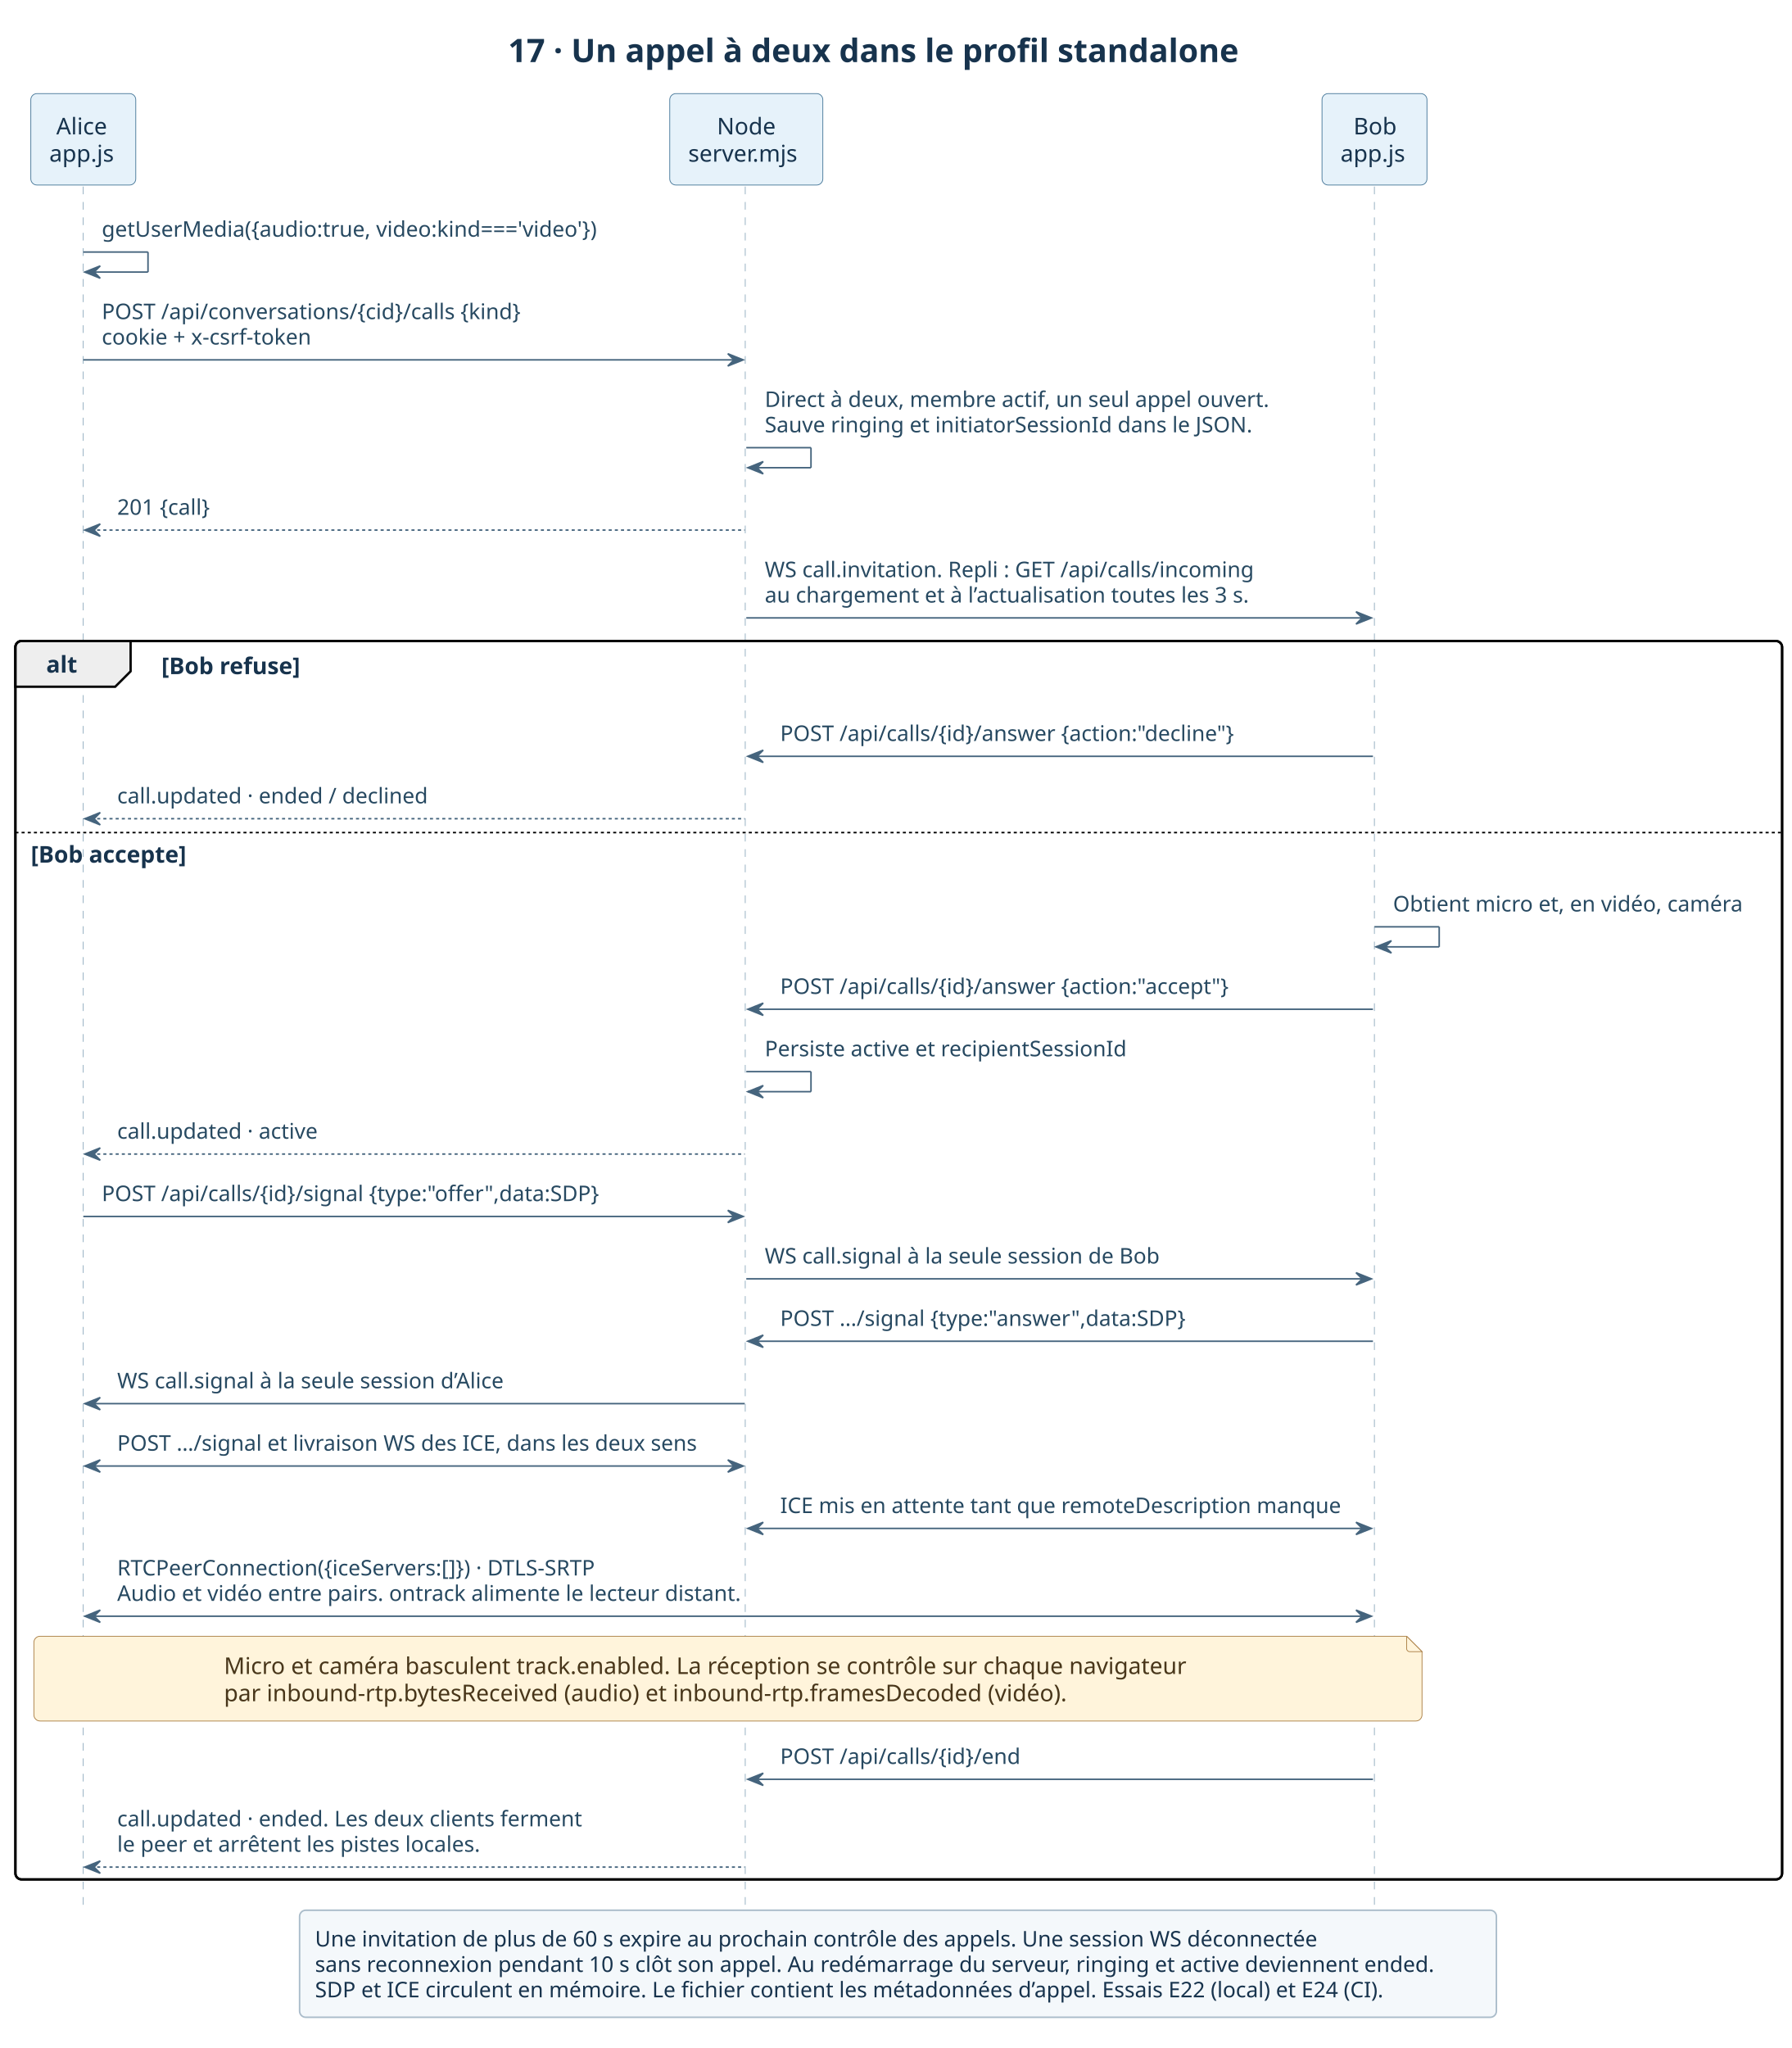
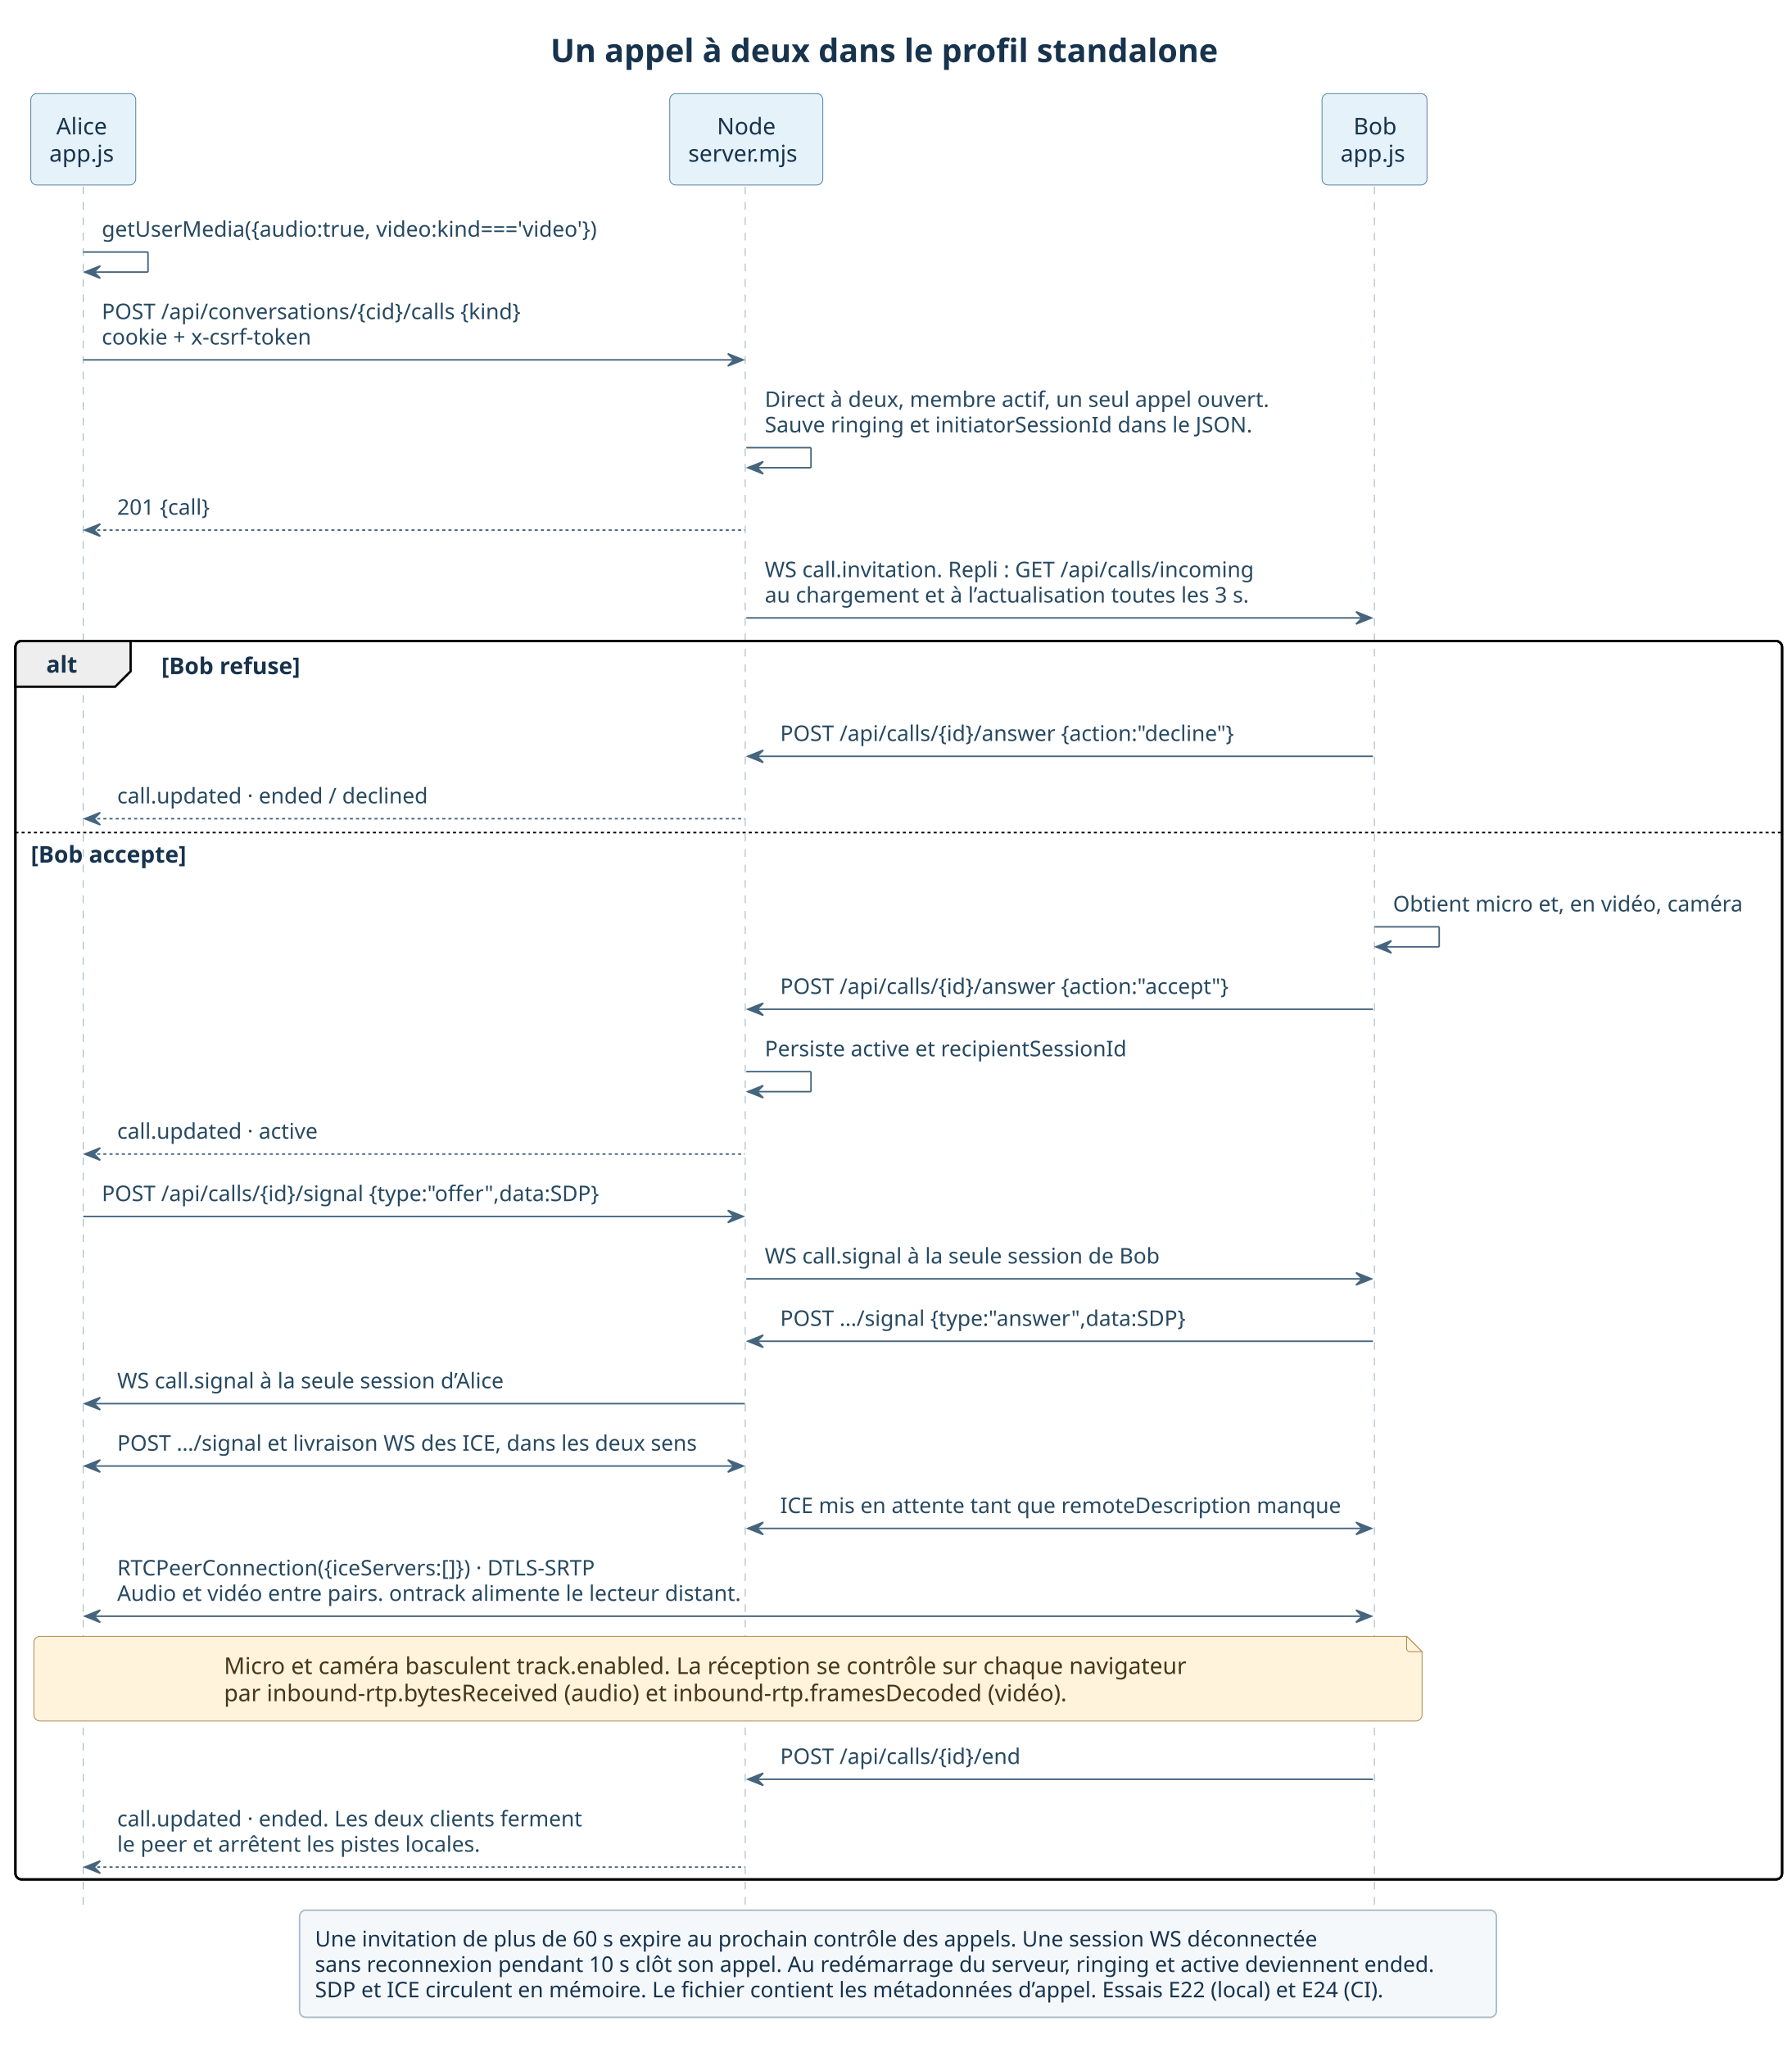
<svg xmlns="http://www.w3.org/2000/svg" contentStyleType="text/css" data-diagram-type="SEQUENCE" height="1329px" preserveAspectRatio="none" style="width:1163px;height:1329px;background:#FFFFFF;" version="1.1" viewBox="0 0 1163 1329" width="1163px" zoomAndPan="magnify">
  <defs />
  <g>
-     <text fill="#17334D" font-family="sans-serif" font-size="21" font-weight="bold" lengthAdjust="spacing" textLength="506.153" x="329.788" y="40.303">17 · Un appel à deux dans le profil standalone</text>
+     <text fill="#17334D" font-family="sans-serif" font-size="21" font-weight="bold" lengthAdjust="spacing" textLength="451.192" x="357.269" y="40.303">Un appel à deux dans le profil standalone</text>
    <rect fill="none" height="803.631" rx="4" ry="4" style="stroke:#000000;stroke-width:1.5;" width="1146.729" x="10" y="415.971" />
    <g>
      <rect fill="#000000" fill-opacity="0" height="1115.537" width="8" x="50.06" y="121.064" />
      <line style="stroke:#91ADBF;stroke-width:0.5;stroke-dasharray:5,5;" x1="54" x2="54" y1="121.064" y2="1236.602" />
    </g>
    <g>
      <rect fill="#000000" fill-opacity="0" height="1115.537" width="8" x="480.394" y="121.064" />
      <line style="stroke:#91ADBF;stroke-width:0.5;stroke-dasharray:5,5;" x1="483.715" x2="483.715" y1="121.064" y2="1236.602" />
    </g>
    <g>
      <rect fill="#000000" fill-opacity="0" height="1115.537" width="8" x="888.149" y="121.064" />
      <line style="stroke:#91ADBF;stroke-width:0.5;stroke-dasharray:5,5;" x1="892.089" x2="892.089" y1="121.064" y2="1236.602" />
    </g>
    <g class="participant participant-head" data-participant="alice">
      <rect fill="#E6F2FA" height="59.332" rx="4" ry="4" style="stroke:#49799A;stroke-width:0.5;" width="68.121" x="20" y="60.732" />
      <text fill="#17334D" font-family="sans-serif" font-size="15" lengthAdjust="spacing" textLength="35.061" x="36.53" y="87.234">Alice</text>
      <text fill="#17334D" font-family="sans-serif" font-size="15" lengthAdjust="spacing" textLength="44.121" x="32" y="104.9">app.js</text>
    </g>
    <g class="participant participant-head" data-participant="node">
      <rect fill="#E6F2FA" height="59.332" rx="4" ry="4" style="stroke:#49799A;stroke-width:0.5;" width="99.359" x="434.715" y="60.732" />
      <text fill="#17334D" font-family="sans-serif" font-size="15" lengthAdjust="spacing" textLength="38.093" x="465.348" y="87.234">Node</text>
      <text fill="#17334D" font-family="sans-serif" font-size="15" lengthAdjust="spacing" textLength="75.359" x="446.715" y="104.9">server.mjs</text>
    </g>
    <g class="participant participant-head" data-participant="bob">
      <rect fill="#E6F2FA" height="59.332" rx="4" ry="4" style="stroke:#49799A;stroke-width:0.5;" width="68.121" x="858.089" y="60.732" />
      <text fill="#17334D" font-family="sans-serif" font-size="15" lengthAdjust="spacing" textLength="27.283" x="878.508" y="87.234">Bob</text>
      <text fill="#17334D" font-family="sans-serif" font-size="15" lengthAdjust="spacing" textLength="44.121" x="870.089" y="104.9">app.js</text>
    </g>
    <g class="message" data-participant-1="alice" data-participant-2="alice">
      <line style="stroke:#45647D;stroke-width:1;" x1="54.06" x2="96.061" y1="163.553" y2="163.553" />
      <line style="stroke:#45647D;stroke-width:1;" x1="96.061" x2="96.061" y1="163.553" y2="176.553" />
      <line style="stroke:#45647D;stroke-width:1;" x1="55.06" x2="96.061" y1="176.553" y2="176.553" />
      <polygon fill="#45647D" points="65.061,172.553,55.06,176.553,65.061,180.553,61.06,176.553" style="stroke:#45647D;stroke-width:1;" />
      <text fill="#274961" font-family="sans-serif" font-size="14" lengthAdjust="spacing" textLength="336.376" x="66.061" y="153.6">getUserMedia({audio:true, video:kind==='video'})</text>
    </g>
    <g class="message" data-participant-1="alice" data-participant-2="node">
      <polygon fill="#45647D" points="472.394,229.529,482.394,233.529,472.394,237.529,476.394,233.529" style="stroke:#45647D;stroke-width:1;" />
      <line style="stroke:#45647D;stroke-width:1;" x1="54.06" x2="478.394" y1="233.529" y2="233.529" />
      <text fill="#274961" font-family="sans-serif" font-size="14" lengthAdjust="spacing" textLength="285.735" x="66.061" y="207.088">POST /api/conversations/{cid}/calls {kind}</text>
      <text fill="#274961" font-family="sans-serif" font-size="14" lengthAdjust="spacing" textLength="152.865" x="66.061" y="223.576">cookie + x-csrf-token</text>
    </g>
    <g class="message" data-participant-1="node" data-participant-2="node">
      <line style="stroke:#45647D;stroke-width:1;" x1="484.394" x2="526.394" y1="290.506" y2="290.506" />
      <line style="stroke:#45647D;stroke-width:1;" x1="526.394" x2="526.394" y1="290.506" y2="303.506" />
      <line style="stroke:#45647D;stroke-width:1;" x1="485.394" x2="526.394" y1="303.506" y2="303.506" />
      <polygon fill="#45647D" points="495.394,299.506,485.394,303.506,495.394,307.506,491.394,303.506" style="stroke:#45647D;stroke-width:1;" />
      <text fill="#274961" font-family="sans-serif" font-size="14" lengthAdjust="spacing" textLength="341.975" x="496.394" y="264.065">Direct à deux, membre actif, un seul appel ouvert.</text>
      <text fill="#274961" font-family="sans-serif" font-size="14" lengthAdjust="spacing" textLength="326.19" x="496.394" y="280.553">Sauve ringing et initiatorSessionId dans le JSON.</text>
    </g>
    <g class="message" data-participant-1="node" data-participant-2="alice">
      <polygon fill="#45647D" points="65.061,339.994,55.06,343.994,65.061,347.994,61.06,343.994" style="stroke:#45647D;stroke-width:1;" />
      <line style="stroke:#45647D;stroke-width:1;stroke-dasharray:2,2;" x1="59.06" x2="483.394" y1="343.994" y2="343.994" />
      <text fill="#274961" font-family="sans-serif" font-size="14" lengthAdjust="spacing" textLength="63.089" x="76.061" y="334.041">201 {call}</text>
    </g>
    <g class="message" data-participant-1="node" data-participant-2="bob">
      <polygon fill="#45647D" points="880.149,396.971,890.149,400.971,880.149,404.971,884.149,400.971" style="stroke:#45647D;stroke-width:1;" />
      <line style="stroke:#45647D;stroke-width:1;" x1="484.394" x2="886.149" y1="400.971" y2="400.971" />
      <text fill="#274961" font-family="sans-serif" font-size="14" lengthAdjust="spacing" textLength="337.422" x="496.394" y="374.529">WS call.invitation. Repli : GET /api/calls/incoming</text>
      <text fill="#274961" font-family="sans-serif" font-size="14" lengthAdjust="spacing" textLength="329.937" x="496.394" y="391.018">au chargement et à l’actualisation toutes les 3 s.</text>
    </g>
    <path d="M14,415.971 L84.775,415.971 L84.775,435.637 L74.775,445.637 L10,445.637 L10,419.971 A4,4 0 0 1 14,415.971" fill="#EEEEEE" style="stroke:#000000;stroke-width:1.5;" />
    <rect fill="none" height="803.631" rx="4" ry="4" style="stroke:#000000;stroke-width:1.5;" width="1146.729" x="10" y="415.971" />
    <text fill="#17334D" font-family="sans-serif" font-size="15" font-weight="bold" lengthAdjust="spacing" textLength="19.775" x="30" y="436.473">alt</text>
    <text fill="#17334D" font-family="sans-serif" font-size="15" font-weight="bold" lengthAdjust="spacing" textLength="93.977" x="104.775" y="437.473">[Bob refuse]</text>
    <g class="message" data-participant-1="bob" data-participant-2="node">
      <polygon fill="#45647D" points="495.394,486.791,485.394,490.791,495.394,494.791,491.394,490.791" style="stroke:#45647D;stroke-width:1;" />
      <line style="stroke:#45647D;stroke-width:1;" x1="489.394" x2="891.149" y1="490.791" y2="490.791" />
      <text fill="#274961" font-family="sans-serif" font-size="14" lengthAdjust="spacing" textLength="307.624" x="506.394" y="480.838">POST /api/calls/{id}/answer {action:"decline"}</text>
    </g>
    <g class="message" data-participant-1="node" data-participant-2="alice">
      <polygon fill="#45647D" points="65.061,527.279,55.06,531.279,65.061,535.279,61.06,531.279" style="stroke:#45647D;stroke-width:1;" />
      <line style="stroke:#45647D;stroke-width:1;stroke-dasharray:2,2;" x1="59.06" x2="483.394" y1="531.279" y2="531.279" />
      <text fill="#274961" font-family="sans-serif" font-size="14" lengthAdjust="spacing" textLength="211.894" x="76.061" y="521.326">call.updated · ended / declined</text>
    </g>
    <line style="stroke:#000000;stroke-width:1;stroke-dasharray:2,2;" x1="10" x2="1156.729" y1="540.279" y2="540.279" />
    <text fill="#17334D" font-family="sans-serif" font-size="15" font-weight="bold" lengthAdjust="spacing" textLength="103.411" x="20" y="559.781">[Bob accepte]</text>
    <g class="message" data-participant-1="bob" data-participant-2="bob">
      <line style="stroke:#45647D;stroke-width:1;" x1="892.149" x2="934.149" y1="601.434" y2="601.434" />
      <line style="stroke:#45647D;stroke-width:1;" x1="934.149" x2="934.149" y1="601.434" y2="614.434" />
      <line style="stroke:#45647D;stroke-width:1;" x1="893.149" x2="934.149" y1="614.434" y2="614.434" />
      <polygon fill="#45647D" points="903.149,610.434,893.149,614.434,903.149,618.434,899.149,614.434" style="stroke:#45647D;stroke-width:1;" />
      <text fill="#274961" font-family="sans-serif" font-size="14" lengthAdjust="spacing" textLength="235.58" x="904.149" y="591.481">Obtient micro et, en vidéo, caméra</text>
    </g>
    <g class="message" data-participant-1="bob" data-participant-2="node">
      <polygon fill="#45647D" points="495.394,650.922,485.394,654.922,495.394,658.922,491.394,654.922" style="stroke:#45647D;stroke-width:1;" />
      <line style="stroke:#45647D;stroke-width:1;" x1="489.394" x2="891.149" y1="654.922" y2="654.922" />
      <text fill="#274961" font-family="sans-serif" font-size="14" lengthAdjust="spacing" textLength="303.181" x="506.394" y="644.969">POST /api/calls/{id}/answer {action:"accept"}</text>
    </g>
    <g class="message" data-participant-1="node" data-participant-2="node">
      <line style="stroke:#45647D;stroke-width:1;" x1="484.394" x2="526.394" y1="695.41" y2="695.41" />
      <line style="stroke:#45647D;stroke-width:1;" x1="526.394" x2="526.394" y1="695.41" y2="708.41" />
      <line style="stroke:#45647D;stroke-width:1;" x1="485.394" x2="526.394" y1="708.41" y2="708.41" />
      <polygon fill="#45647D" points="495.394,704.41,485.394,708.41,495.394,712.41,491.394,708.41" style="stroke:#45647D;stroke-width:1;" />
      <text fill="#274961" font-family="sans-serif" font-size="14" lengthAdjust="spacing" textLength="241.302" x="496.394" y="685.457">Persiste active et recipientSessionId</text>
    </g>
    <g class="message" data-participant-1="node" data-participant-2="alice">
      <polygon fill="#45647D" points="65.061,744.898,55.06,748.898,65.061,752.898,61.06,748.898" style="stroke:#45647D;stroke-width:1;" />
      <line style="stroke:#45647D;stroke-width:1;stroke-dasharray:2,2;" x1="59.06" x2="483.394" y1="748.898" y2="748.898" />
      <text fill="#274961" font-family="sans-serif" font-size="14" lengthAdjust="spacing" textLength="135.837" x="76.061" y="738.945">call.updated · active</text>
    </g>
    <g class="message" data-participant-1="alice" data-participant-2="node">
      <polygon fill="#45647D" points="472.394,785.387,482.394,789.387,472.394,793.387,476.394,789.387" style="stroke:#45647D;stroke-width:1;" />
      <line style="stroke:#45647D;stroke-width:1;" x1="54.06" x2="478.394" y1="789.387" y2="789.387" />
      <text fill="#274961" font-family="sans-serif" font-size="14" lengthAdjust="spacing" textLength="336.014" x="66.061" y="779.434">POST /api/calls/{id}/signal {type:"offer",data:SDP}</text>
    </g>
    <g class="message" data-participant-1="node" data-participant-2="bob">
      <polygon fill="#45647D" points="880.149,825.875,890.149,829.875,880.149,833.875,884.149,829.875" style="stroke:#45647D;stroke-width:1;" />
      <line style="stroke:#45647D;stroke-width:1;" x1="484.394" x2="886.149" y1="829.875" y2="829.875" />
      <text fill="#274961" font-family="sans-serif" font-size="14" lengthAdjust="spacing" textLength="265.932" x="496.394" y="819.922">WS call.signal à la seule session de Bob</text>
    </g>
    <g class="message" data-participant-1="bob" data-participant-2="node">
      <polygon fill="#45647D" points="495.394,866.363,485.394,870.363,495.394,874.363,491.394,870.363" style="stroke:#45647D;stroke-width:1;" />
      <line style="stroke:#45647D;stroke-width:1;" x1="489.394" x2="891.149" y1="870.363" y2="870.363" />
      <text fill="#274961" font-family="sans-serif" font-size="14" lengthAdjust="spacing" textLength="270.751" x="506.394" y="860.41">POST …/signal {type:"answer",data:SDP}</text>
    </g>
    <g class="message" data-participant-1="node" data-participant-2="alice">
      <polygon fill="#45647D" points="65.061,906.852,55.06,910.852,65.061,914.852,61.06,910.852" style="stroke:#45647D;stroke-width:1;" />
      <line style="stroke:#45647D;stroke-width:1;" x1="59.06" x2="483.394" y1="910.852" y2="910.852" />
      <text fill="#274961" font-family="sans-serif" font-size="14" lengthAdjust="spacing" textLength="265.392" x="76.061" y="900.898">WS call.signal à la seule session d’Alice</text>
    </g>
    <g class="message" data-participant-1="alice" data-participant-2="node">
      <polygon fill="#45647D" points="65.061,947.34,55.06,951.34,65.061,955.34,61.06,951.34" style="stroke:#45647D;stroke-width:1;" />
      <polygon fill="#45647D" points="472.394,947.34,482.394,951.34,472.394,955.34,476.394,951.34" style="stroke:#45647D;stroke-width:1;" />
      <line style="stroke:#45647D;stroke-width:1;" x1="59.06" x2="478.394" y1="951.34" y2="951.34" />
      <text fill="#274961" font-family="sans-serif" font-size="14" lengthAdjust="spacing" textLength="396.334" x="76.061" y="941.387">POST …/signal et livraison WS des ICE, dans les deux sens</text>
    </g>
    <g class="message" data-participant-1="node" data-participant-2="bob">
      <polygon fill="#45647D" points="495.394,987.828,485.394,991.828,495.394,995.828,491.394,991.828" style="stroke:#45647D;stroke-width:1;" />
      <polygon fill="#45647D" points="880.149,987.828,890.149,991.828,880.149,995.828,884.149,991.828" style="stroke:#45647D;stroke-width:1;" />
      <line style="stroke:#45647D;stroke-width:1;" x1="489.394" x2="886.149" y1="991.828" y2="991.828" />
      <text fill="#274961" font-family="sans-serif" font-size="14" lengthAdjust="spacing" textLength="373.755" x="506.394" y="981.875">ICE mis en attente tant que remoteDescription manque</text>
    </g>
    <g class="message" data-participant-1="alice" data-participant-2="bob">
      <polygon fill="#45647D" points="65.061,1044.805,55.06,1048.805,65.061,1052.805,61.06,1048.805" style="stroke:#45647D;stroke-width:1;" />
      <polygon fill="#45647D" points="880.149,1044.805,890.149,1048.805,880.149,1052.805,884.149,1048.805" style="stroke:#45647D;stroke-width:1;" />
      <line style="stroke:#45647D;stroke-width:1;" x1="59.06" x2="886.149" y1="1048.805" y2="1048.805" />
      <text fill="#274961" font-family="sans-serif" font-size="14" lengthAdjust="spacing" textLength="322.123" x="76.061" y="1022.363">RTCPeerConnection({iceServers:[]}) · DTLS-SRTP</text>
      <text fill="#274961" font-family="sans-serif" font-size="14" lengthAdjust="spacing" textLength="421.743" x="76.061" y="1038.852">Audio et vidéo entre pairs. ontrack alimente le lecteur distant.</text>
    </g>
    <path d="M22,1065.805 L22,1112.805 A4,4 0 0 0 26,1116.805 L919,1116.805 A4,4 0 0 0 923,1112.805 L923,1071.805 L913,1061.805 L26,1061.805 A4,4 0 0 0 22,1065.805" fill="#FFF4DB" style="stroke:#AB8046;stroke-width:0.5;" />
    <path d="M913,1061.805 L913,1069.805 A2,2 0 0 0 915,1071.805 L923,1071.805 L913,1061.805" fill="#FFF4DB" style="stroke:#AB8046;stroke-width:0.5;" />
    <text fill="#48361A" font-family="sans-serif" font-size="15" lengthAdjust="spacing" textLength="645.498" x="145.356" y="1086.307">Micro et caméra basculent track.enabled. La réception se contrôle sur chaque navigateur</text>
    <text fill="#48361A" font-family="sans-serif" font-size="15" lengthAdjust="spacing" textLength="571.802" x="145.356" y="1103.973">par inbound-rtp.bytesReceived (audio) et inbound-rtp.framesDecoded (vidéo).</text>
    <g class="message" data-participant-1="bob" data-participant-2="node">
      <polygon fill="#45647D" points="495.394,1150.625,485.394,1154.625,495.394,1158.625,491.394,1154.625" style="stroke:#45647D;stroke-width:1;" />
      <line style="stroke:#45647D;stroke-width:1;" x1="489.394" x2="891.149" y1="1154.625" y2="1154.625" />
      <text fill="#274961" font-family="sans-serif" font-size="14" lengthAdjust="spacing" textLength="166.79" x="506.394" y="1144.672">POST /api/calls/{id}/end</text>
    </g>
    <g class="message" data-participant-1="node" data-participant-2="alice">
      <polygon fill="#45647D" points="65.061,1207.602,55.06,1211.602,65.061,1215.602,61.06,1211.602" style="stroke:#45647D;stroke-width:1;" />
      <line style="stroke:#45647D;stroke-width:1;stroke-dasharray:2,2;" x1="59.06" x2="483.394" y1="1211.602" y2="1211.602" />
      <text fill="#274961" font-family="sans-serif" font-size="14" lengthAdjust="spacing" textLength="314.549" x="76.061" y="1185.16">call.updated · ended. Les deux clients ferment</text>
      <text fill="#274961" font-family="sans-serif" font-size="14" lengthAdjust="spacing" textLength="245.663" x="76.061" y="1201.648">le peer et arrêtent les pistes locales.</text>
    </g>
    <rect fill="#F4F8FB" height="69.465" rx="4" ry="4" style="stroke:#AABCCA;stroke-width:1;" width="776.82" x="194.455" y="1239.602" />
    <text fill="#17334D" font-family="sans-serif" font-size="14" lengthAdjust="spacing" textLength="676.238" x="204.455" y="1263.137">Une invitation de plus de 60 s expire au prochain contrôle des appels. Une session WS déconnectée</text>
    <text fill="#17334D" font-family="sans-serif" font-size="14" lengthAdjust="spacing" textLength="756.82" x="204.455" y="1279.625">sans reconnexion pendant 10 s clôt son appel. Au redémarrage du serveur, ringing et active deviennent ended.</text>
    <text fill="#17334D" font-family="sans-serif" font-size="14" lengthAdjust="spacing" textLength="725.956" x="204.455" y="1296.113">SDP et ICE circulent en mémoire. Le fichier contient les métadonnées d’appel. Essais E22 (local) et E24 (CI).</text>
  </g>
</svg>
